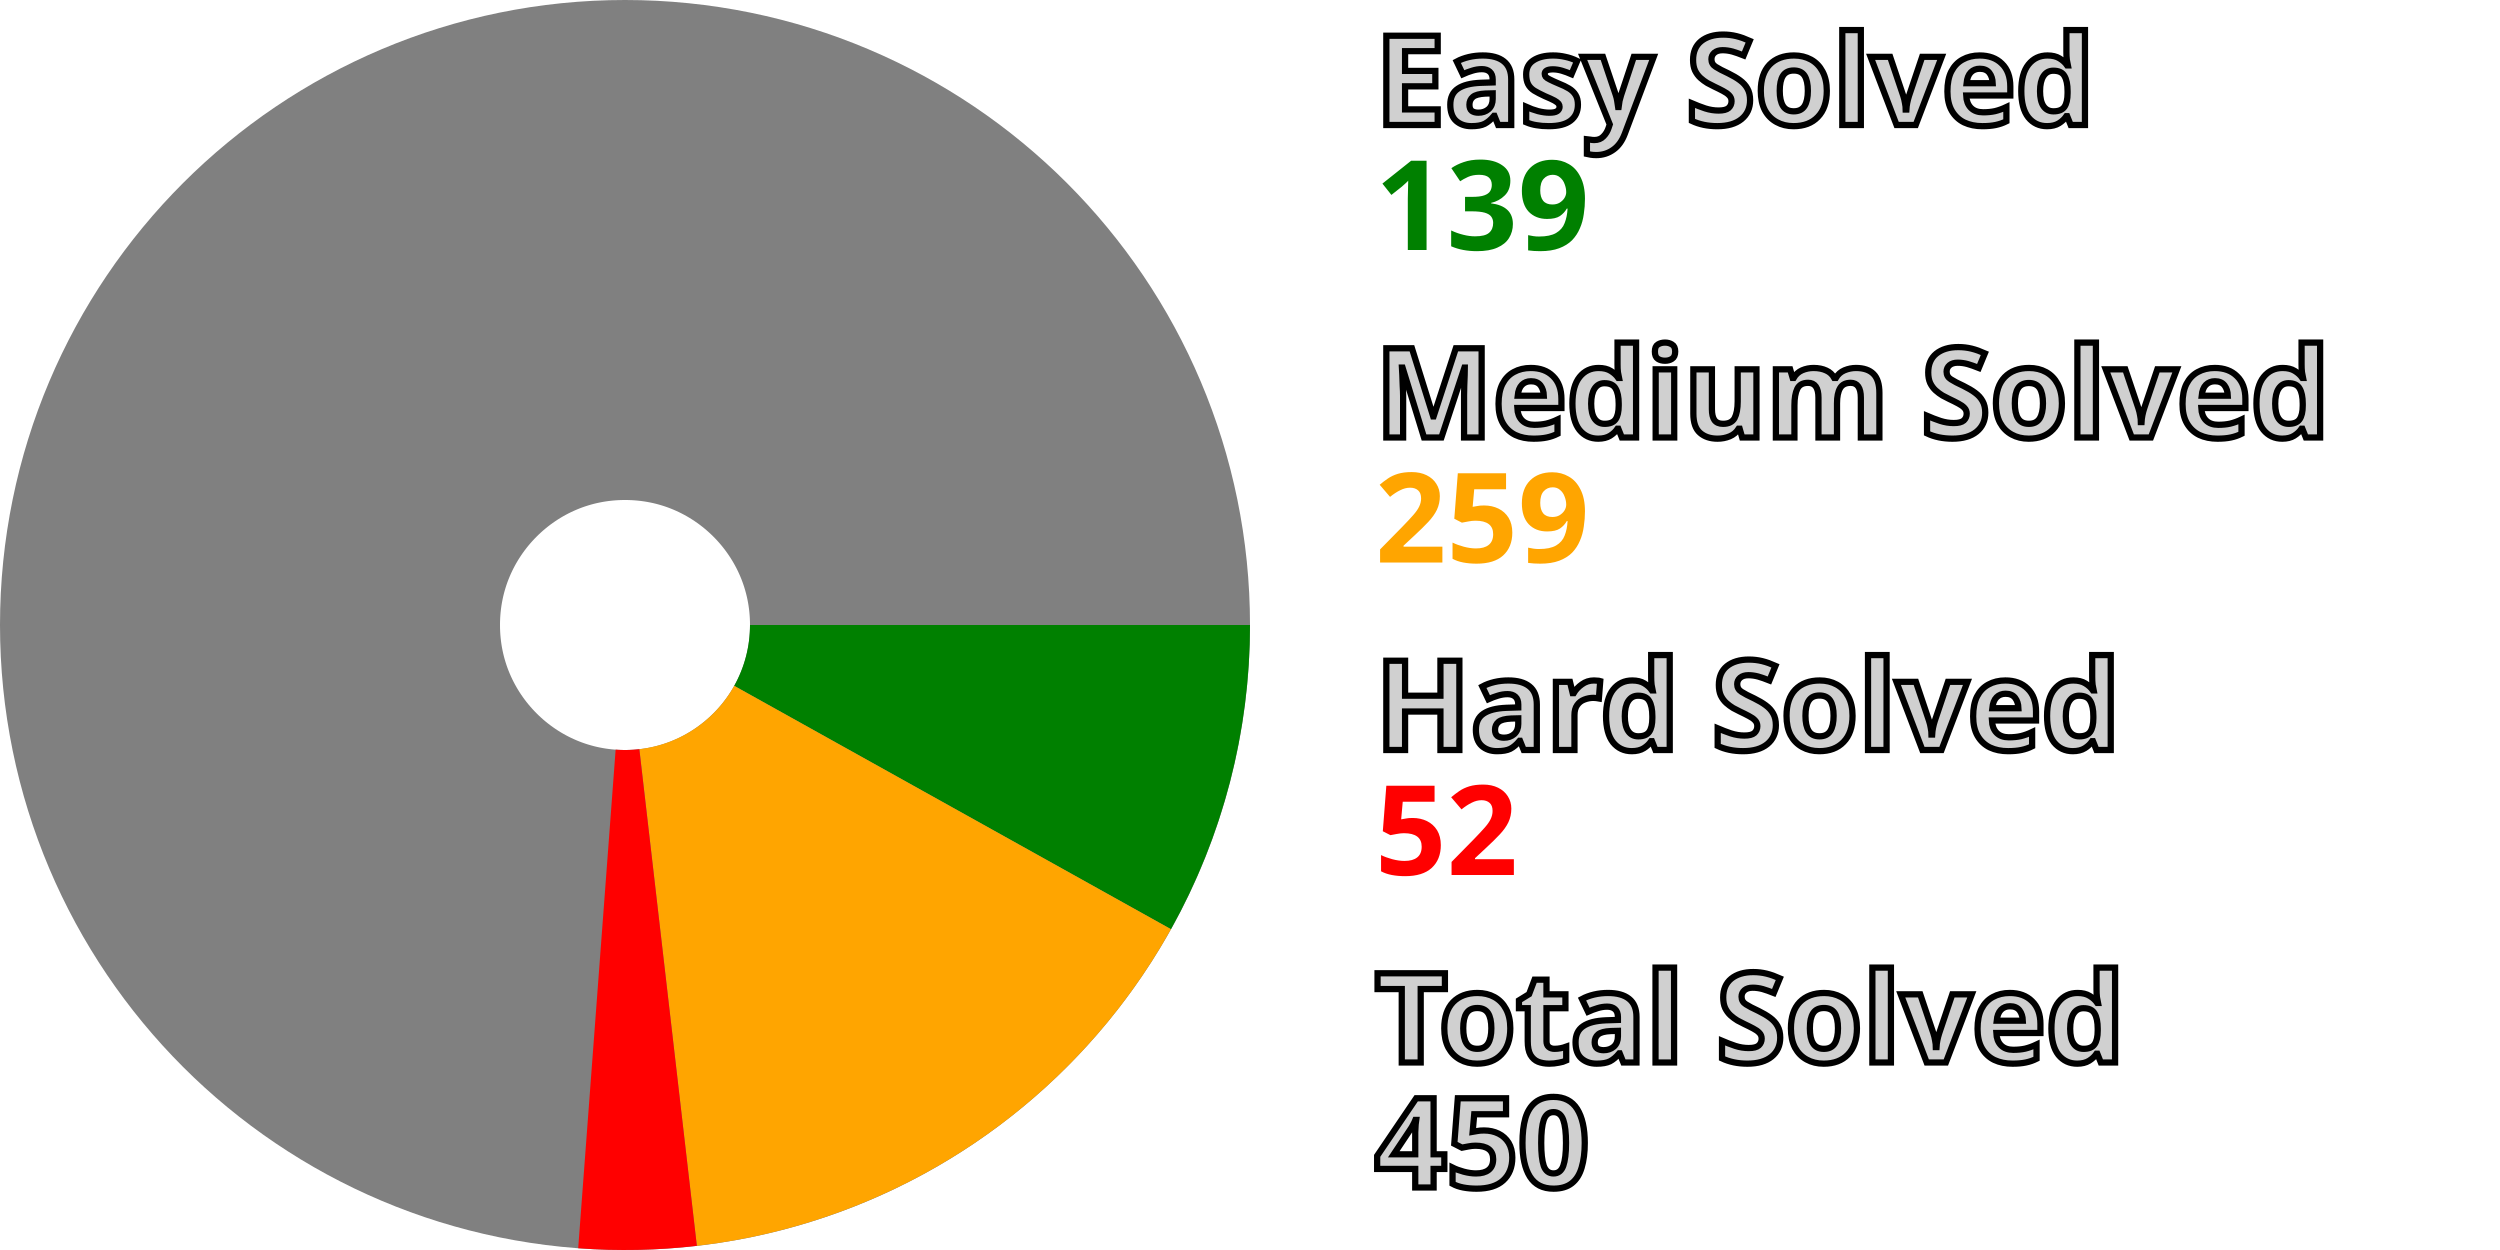
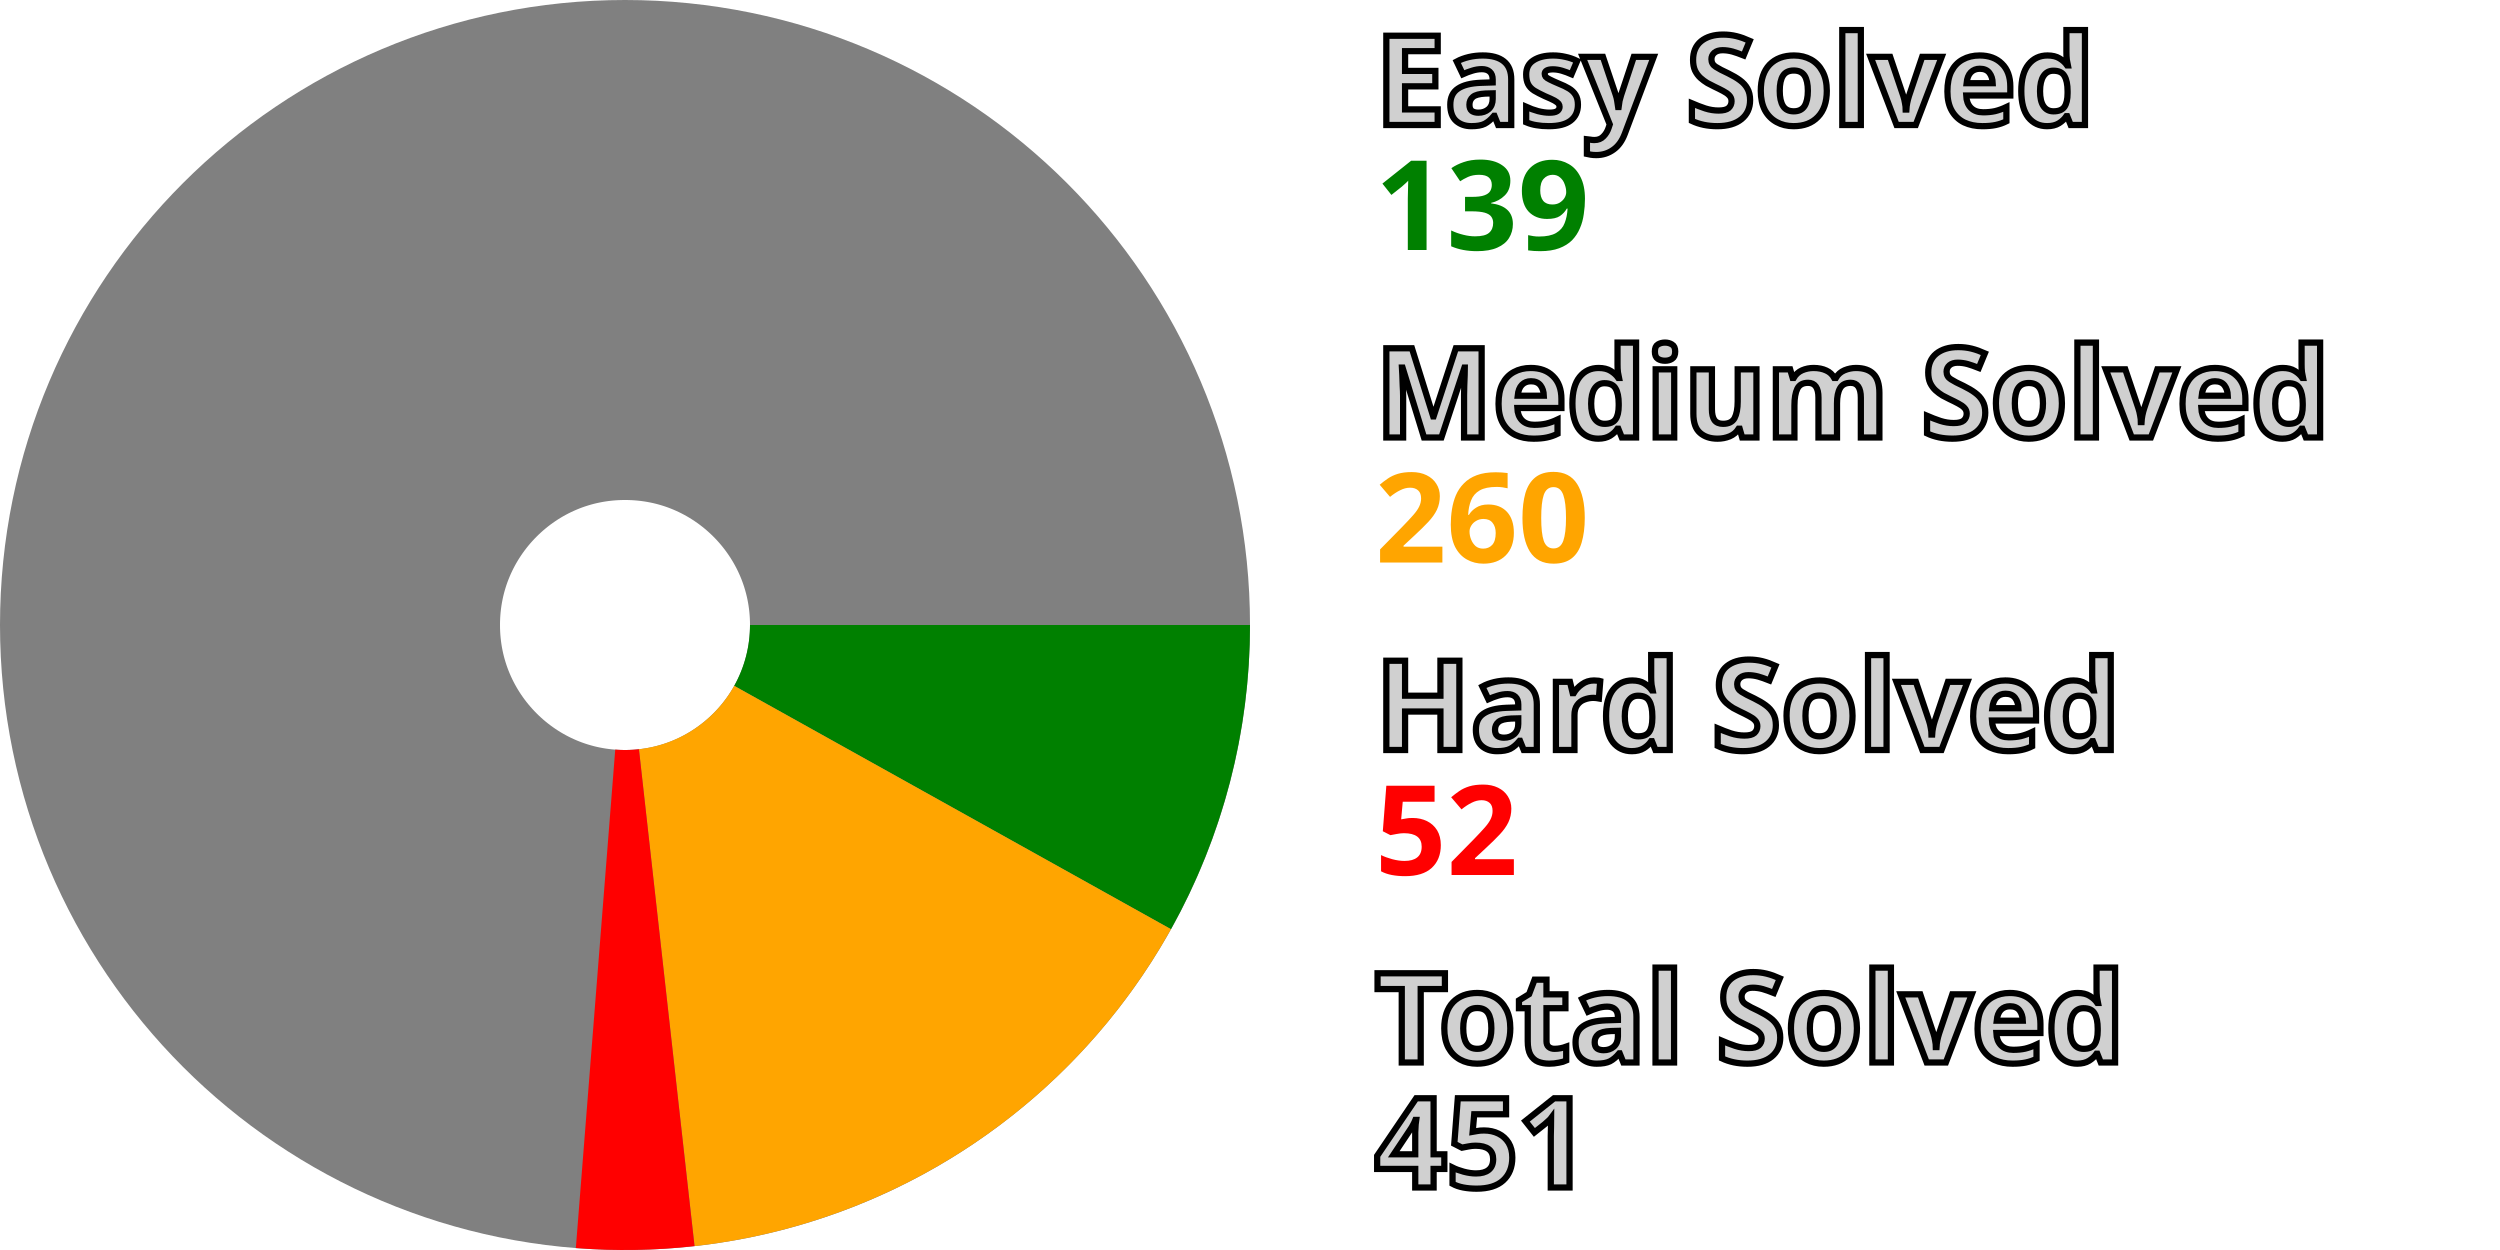
<svg xmlns="http://www.w3.org/2000/svg" width="200" height="100" viewBox="0 0 200 100" stroke-width="40" fill="none">
  <style>.small {font: bold 10px sans-serif; fill: #d0d0d0; stroke: black; stroke-width: 0.5px;}</style>
  <style>.esy {font: bold 10px sans-serif; fill: green;}</style>
  <style>.mdm {font: bold 10px sans-serif; fill: orange;}</style>
  <style>.hrd {font: bold 10px sans-serif; fill: red;}</style>
  <circle cx="50" cy="50" r="30.0" stroke="gray" />
  <path d="M80.0 50 A 30.0 30.0, 0, 0, 1, 76.206 64.602" stroke="green" />
-   <path d="M76.206 64.602 A 30.0 30.0, 0, 0, 1, 53.448 79.801" stroke="orange" />
-   <path d="M53.448 79.801 A 30.0 30.0, 0, 0, 1, 47.753 79.916" stroke="red" />
+   <path d="M76.206 64.602 A 30.0 30.0, 0, 0, 1, 53.339 79.814" stroke="orange" />
+   <path d="M53.339 79.814 A 30.0 30.0, 0, 0, 1, 47.643 79.907" stroke="red" />
  <text x="110.0" y="10.0" class="small">Easy Solved</text>
  <text x="110.0" y="20.0" class="esy">139</text>
  <text x="110.0" y="35.0" class="small">Medium Solved</text>
-   <text x="110.0" y="45.0" class="mdm">259</text>
+   <text x="110.0" y="45.0" class="mdm">260</text>
  <text x="110.0" y="60.0" class="small">Hard Solved</text>
  <text x="110.0" y="70.0" class="hrd">52</text>
  <text x="110.0" y="85.0" class="small">Total Solved</text>
-   <text x="110.0" y="95.0" class="small">450</text>
+   <text x="110.0" y="95.0" class="small">451</text>
</svg>
